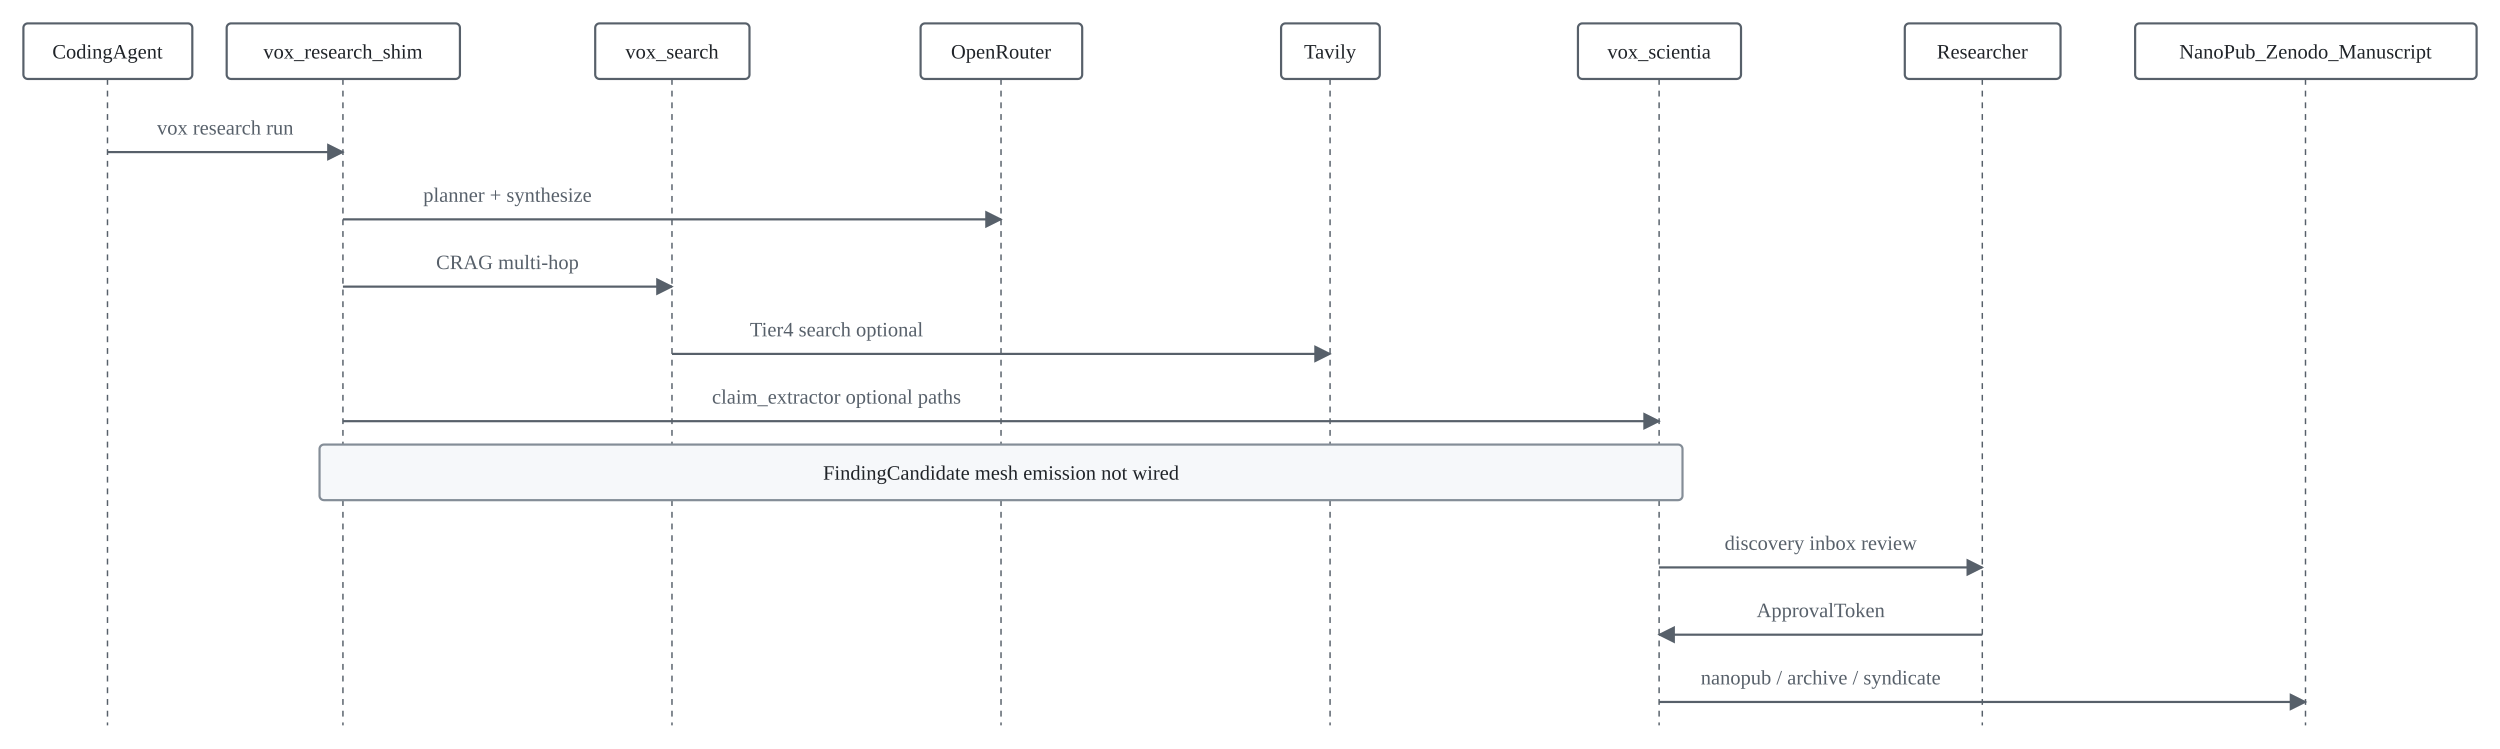
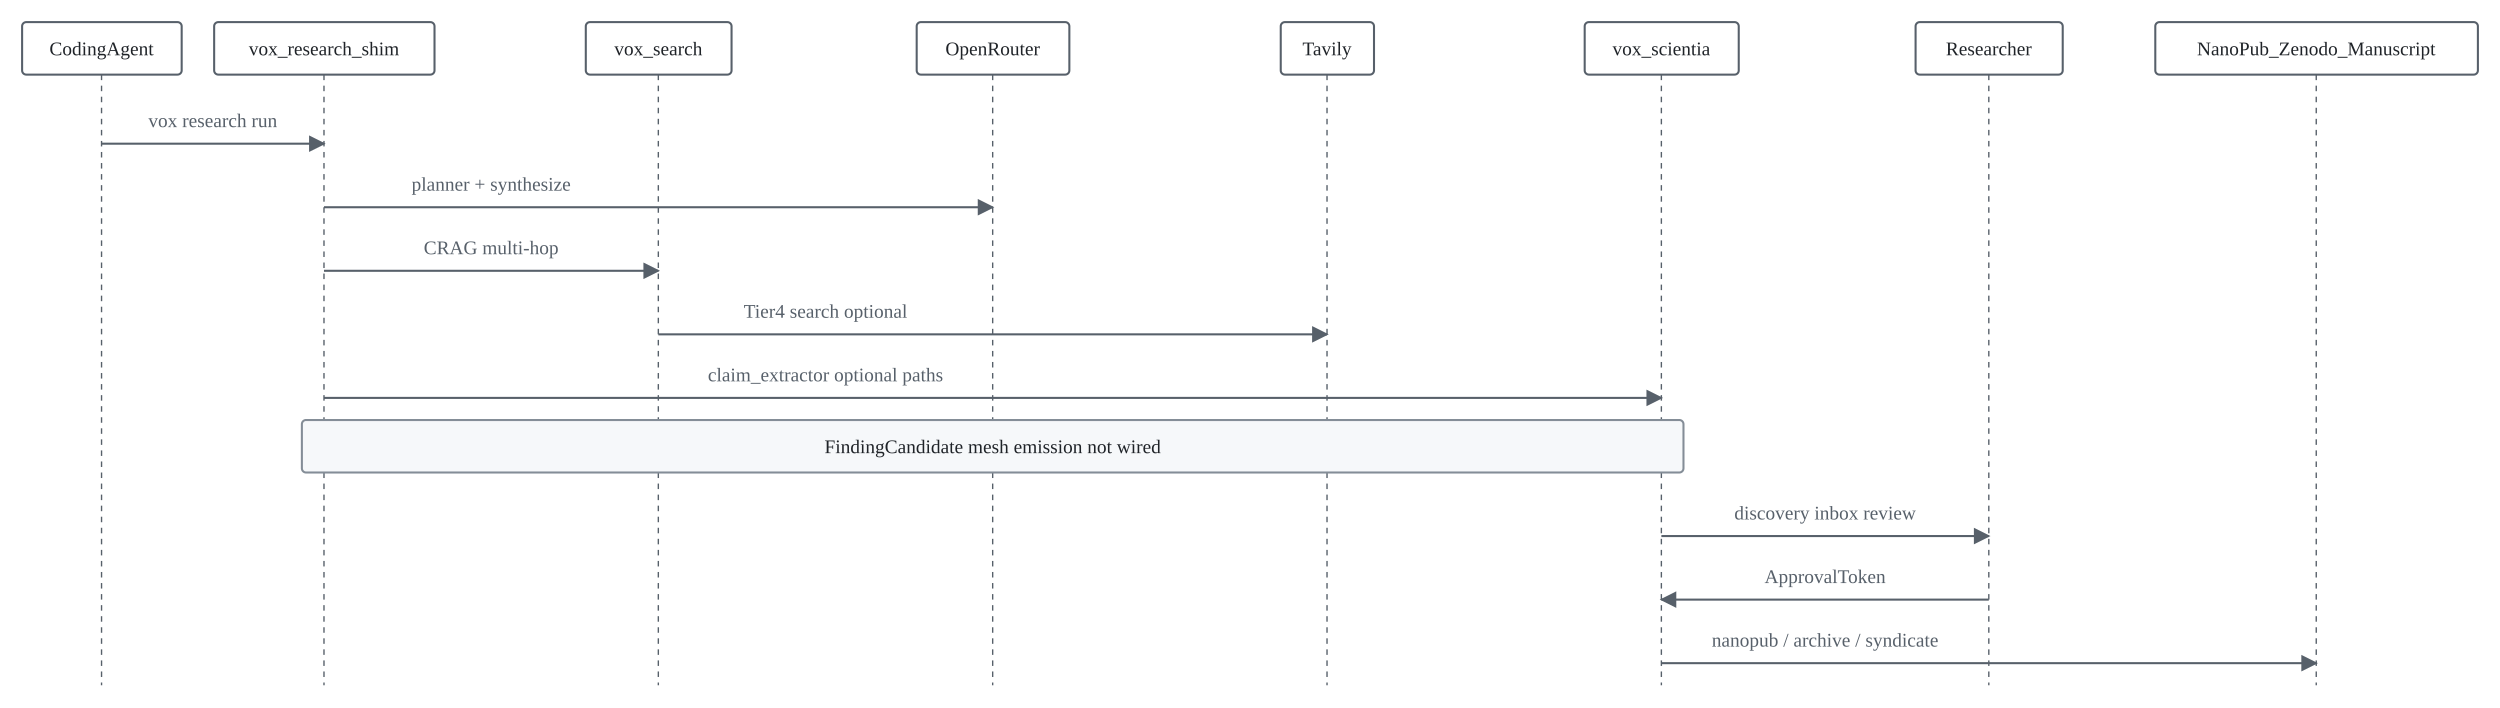
- <svg xmlns="http://www.w3.org/2000/svg" viewBox="0 0 1709.5 512" role="img" aria-labelledby="vd-seq-title vd-seq-desc" class="vd-diagram" style="font-family:var(--vd-font,system-ui,sans-serif);font-size:14px">
+ <svg xmlns="http://www.w3.org/2000/svg" viewBox="0 0 1809.5 512" role="img" aria-labelledby="vd-seq-title vd-seq-desc" class="vd-diagram" style="font-family:var(--vd-font,system-ui,sans-serif);font-size:14px">
  <defs>
    <marker id="vd-seq-arrow" viewBox="0 0 10 10" refX="9" refY="5" markerWidth="8" markerHeight="8" orient="auto">
      <path d="M0 0L10 5L0 10z" style="fill:var(--vd-edge,#57606a)" />
    </marker>
  </defs>
  <g class="vd-lifelines" style="fill:none;stroke:var(--vd-edge,#57606a);stroke-width:1;stroke-dasharray:4 4">
    <path class="vd-lifeline" d="M73.5 54L73.5 496" />
    <path class="vd-lifeline" d="M234.5 54L234.5 496" />
-     <path class="vd-lifeline" d="M459.5 54L459.5 496" />
-     <path class="vd-lifeline" d="M684.5 54L684.5 496" />
-     <path class="vd-lifeline" d="M909.5 54L909.5 496" />
-     <path class="vd-lifeline" d="M1134.5 54L1134.5 496" />
-     <path class="vd-lifeline" d="M1355.5 54L1355.5 496" />
-     <path class="vd-lifeline" d="M1576.5 54L1576.5 496" />
+     <path class="vd-lifeline" d="M476.5 54L476.5 496" />
+     <path class="vd-lifeline" d="M718.5 54L718.5 496" />
+     <path class="vd-lifeline" d="M960.5 54L960.5 496" />
+     <path class="vd-lifeline" d="M1202.5 54L1202.5 496" />
+     <path class="vd-lifeline" d="M1439.5 54L1439.5 496" />
+     <path class="vd-lifeline" d="M1676.5 54L1676.5 496" />
  </g>
  <g class="vd-nodes">
    <g class="vd-node">
      <rect class="vd-node-shape" x="16" y="16" width="115.5" height="38" rx="3" style="fill:var(--vd-node-fill,#fff);stroke:var(--vd-node-stroke,#57606a);stroke-width:1.5" />
      <text class="vd-label" x="73.5" y="40" text-anchor="middle" style="fill:var(--vd-text,#1f2328);stroke:none">
        <tspan x="73.5" dy="0">CodingAgent</tspan>
      </text>
    </g>
    <g class="vd-node">
      <rect class="vd-node-shape" x="155" y="16" width="159.5" height="38" rx="3" style="fill:var(--vd-node-fill,#fff);stroke:var(--vd-node-stroke,#57606a);stroke-width:1.5" />
      <text class="vd-label" x="234.5" y="40" text-anchor="middle" style="fill:var(--vd-text,#1f2328);stroke:none">
        <tspan x="234.5" dy="0">vox_research_shim</tspan>
      </text>
    </g>
    <g class="vd-node">
-       <rect class="vd-node-shape" x="407" y="16" width="105.5" height="38" rx="3" style="fill:var(--vd-node-fill,#fff);stroke:var(--vd-node-stroke,#57606a);stroke-width:1.5" />
-       <text class="vd-label" x="459.5" y="40" text-anchor="middle" style="fill:var(--vd-text,#1f2328);stroke:none">
-         <tspan x="459.5" dy="0">vox_search</tspan>
+       <rect class="vd-node-shape" x="424" y="16" width="105.5" height="38" rx="3" style="fill:var(--vd-node-fill,#fff);stroke:var(--vd-node-stroke,#57606a);stroke-width:1.5" />
+       <text class="vd-label" x="476.5" y="40" text-anchor="middle" style="fill:var(--vd-text,#1f2328);stroke:none">
+         <tspan x="476.5" dy="0">vox_search</tspan>
      </text>
    </g>
    <g class="vd-node">
-       <rect class="vd-node-shape" x="629.5" y="16" width="110.5" height="38" rx="3" style="fill:var(--vd-node-fill,#fff);stroke:var(--vd-node-stroke,#57606a);stroke-width:1.5" />
-       <text class="vd-label" x="684.5" y="40" text-anchor="middle" style="fill:var(--vd-text,#1f2328);stroke:none">
-         <tspan x="684.5" dy="0">OpenRouter</tspan>
+       <rect class="vd-node-shape" x="663.5" y="16" width="110.5" height="38" rx="3" style="fill:var(--vd-node-fill,#fff);stroke:var(--vd-node-stroke,#57606a);stroke-width:1.5" />
+       <text class="vd-label" x="718.5" y="40" text-anchor="middle" style="fill:var(--vd-text,#1f2328);stroke:none">
+         <tspan x="718.5" dy="0">OpenRouter</tspan>
      </text>
    </g>
    <g class="vd-node">
-       <rect class="vd-node-shape" x="876" y="16" width="67.5" height="38" rx="3" style="fill:var(--vd-node-fill,#fff);stroke:var(--vd-node-stroke,#57606a);stroke-width:1.5" />
-       <text class="vd-label" x="909.5" y="40" text-anchor="middle" style="fill:var(--vd-text,#1f2328);stroke:none">
-         <tspan x="909.5" dy="0">Tavily</tspan>
+       <rect class="vd-node-shape" x="927" y="16" width="67.5" height="38" rx="3" style="fill:var(--vd-node-fill,#fff);stroke:var(--vd-node-stroke,#57606a);stroke-width:1.5" />
+       <text class="vd-label" x="960.5" y="40" text-anchor="middle" style="fill:var(--vd-text,#1f2328);stroke:none">
+         <tspan x="960.5" dy="0">Tavily</tspan>
      </text>
    </g>
    <g class="vd-node">
-       <rect class="vd-node-shape" x="1079" y="16" width="111.5" height="38" rx="3" style="fill:var(--vd-node-fill,#fff);stroke:var(--vd-node-stroke,#57606a);stroke-width:1.5" />
-       <text class="vd-label" x="1134.5" y="40" text-anchor="middle" style="fill:var(--vd-text,#1f2328);stroke:none">
-         <tspan x="1134.5" dy="0">vox_scientia</tspan>
+       <rect class="vd-node-shape" x="1147" y="16" width="111.5" height="38" rx="3" style="fill:var(--vd-node-fill,#fff);stroke:var(--vd-node-stroke,#57606a);stroke-width:1.5" />
+       <text class="vd-label" x="1202.5" y="40" text-anchor="middle" style="fill:var(--vd-text,#1f2328);stroke:none">
+         <tspan x="1202.5" dy="0">vox_scientia</tspan>
      </text>
    </g>
    <g class="vd-node">
-       <rect class="vd-node-shape" x="1302.5" y="16" width="106.5" height="38" rx="3" style="fill:var(--vd-node-fill,#fff);stroke:var(--vd-node-stroke,#57606a);stroke-width:1.5" />
-       <text class="vd-label" x="1355.5" y="40" text-anchor="middle" style="fill:var(--vd-text,#1f2328);stroke:none">
-         <tspan x="1355.5" dy="0">Researcher</tspan>
+       <rect class="vd-node-shape" x="1386.5" y="16" width="106.5" height="38" rx="3" style="fill:var(--vd-node-fill,#fff);stroke:var(--vd-node-stroke,#57606a);stroke-width:1.5" />
+       <text class="vd-label" x="1439.5" y="40" text-anchor="middle" style="fill:var(--vd-text,#1f2328);stroke:none">
+         <tspan x="1439.5" dy="0">Researcher</tspan>
      </text>
    </g>
    <g class="vd-node">
-       <rect class="vd-node-shape" x="1460" y="16" width="233.5" height="38" rx="3" style="fill:var(--vd-node-fill,#fff);stroke:var(--vd-node-stroke,#57606a);stroke-width:1.5" />
-       <text class="vd-label" x="1576.5" y="40" text-anchor="middle" style="fill:var(--vd-text,#1f2328);stroke:none">
-         <tspan x="1576.5" dy="0">NanoPub_Zenodo_Manuscript</tspan>
+       <rect class="vd-node-shape" x="1560" y="16" width="233.5" height="38" rx="3" style="fill:var(--vd-node-fill,#fff);stroke:var(--vd-node-stroke,#57606a);stroke-width:1.5" />
+       <text class="vd-label" x="1676.5" y="40" text-anchor="middle" style="fill:var(--vd-text,#1f2328);stroke:none">
+         <tspan x="1676.5" dy="0">NanoPub_Zenodo_Manuscript</tspan>
      </text>
    </g>
  </g>
  <g class="vd-notes">
-     <rect class="vd-note" x="218.5" y="304" width="932" height="38" rx="3" style="fill:var(--vd-container-fill,#f6f8fa);stroke:var(--vd-container-stroke,#848d97);stroke-width:1.5" />
-     <text class="vd-note-label" x="684.5" y="328" text-anchor="middle" style="fill:var(--vd-text,#1f2328);stroke:none">
-       <tspan x="684.5" dy="0">FindingCandidate mesh emission not wired</tspan>
+     <rect class="vd-note" x="218.5" y="304" width="1000" height="38" rx="3" style="fill:var(--vd-container-fill,#f6f8fa);stroke:var(--vd-container-stroke,#848d97);stroke-width:1.5" />
+     <text class="vd-note-label" x="718.5" y="328" text-anchor="middle" style="fill:var(--vd-text,#1f2328);stroke:none">
+       <tspan x="718.5" dy="0">FindingCandidate mesh emission not wired</tspan>
    </text>
  </g>
  <g class="vd-edges" style="fill:none;stroke:var(--vd-edge,#57606a);stroke-width:1.5">
    <path class="vd-edge" d="M73.5 104L234.5 104" marker-end="url(#vd-seq-arrow)" />
-     <path class="vd-edge" d="M234.5 150L684.5 150" marker-end="url(#vd-seq-arrow)" />
-     <path class="vd-edge" d="M234.5 196L459.5 196" marker-end="url(#vd-seq-arrow)" />
-     <path class="vd-edge" d="M459.5 242L909.5 242" marker-end="url(#vd-seq-arrow)" />
-     <path class="vd-edge" d="M234.5 288L1134.5 288" marker-end="url(#vd-seq-arrow)" />
-     <path class="vd-edge" d="M1134.5 388L1355.5 388" marker-end="url(#vd-seq-arrow)" />
-     <path class="vd-edge" d="M1355.5 434L1134.5 434" marker-end="url(#vd-seq-arrow)" />
-     <path class="vd-edge" d="M1134.5 480L1576.5 480" marker-end="url(#vd-seq-arrow)" />
+     <path class="vd-edge" d="M234.5 150L718.5 150" marker-end="url(#vd-seq-arrow)" />
+     <path class="vd-edge" d="M234.5 196L476.5 196" marker-end="url(#vd-seq-arrow)" />
+     <path class="vd-edge" d="M476.5 242L960.5 242" marker-end="url(#vd-seq-arrow)" />
+     <path class="vd-edge" d="M234.5 288L1202.5 288" marker-end="url(#vd-seq-arrow)" />
+     <path class="vd-edge" d="M1202.5 388L1439.5 388" marker-end="url(#vd-seq-arrow)" />
+     <path class="vd-edge" d="M1439.5 434L1202.5 434" marker-end="url(#vd-seq-arrow)" />
+     <path class="vd-edge" d="M1202.5 480L1676.5 480" marker-end="url(#vd-seq-arrow)" />
  </g>
  <g class="vd-edge-labels">
-     <rect class="vd-edge-label-bg" x="93.5" y="74" width="121" height="26" style="fill:var(--vd-bg,#fff);stroke:none" />
+     <rect class="vd-edge-label-bg" x="90.5" y="74" width="127" height="26" style="fill:var(--vd-bg,#fff);stroke:none" />
    <text class="vd-edge-label" x="154" y="92" text-anchor="middle" style="fill:var(--vd-muted,#57606a);stroke:none">
      <tspan x="154" dy="0">vox research run</tspan>
    </text>
-     <rect class="vd-edge-label-bg" x="273.5" y="120" width="147.5" height="26" style="fill:var(--vd-bg,#fff);stroke:none" />
-     <text class="vd-edge-label" x="347" y="138" text-anchor="middle" style="fill:var(--vd-muted,#57606a);stroke:none">
-       <tspan x="347" dy="0">planner + synthesize</tspan>
+     <rect class="vd-edge-label-bg" x="277.5" y="120" width="156.5" height="26" style="fill:var(--vd-bg,#fff);stroke:none" />
+     <text class="vd-edge-label" x="355.5" y="138" text-anchor="middle" style="fill:var(--vd-muted,#57606a);stroke:none">
+       <tspan x="355.5" dy="0">planner + synthesize</tspan>
    </text>
-     <rect class="vd-edge-label-bg" x="288" y="166" width="118.5" height="26" style="fill:var(--vd-bg,#fff);stroke:none" />
-     <text class="vd-edge-label" x="347" y="184" text-anchor="middle" style="fill:var(--vd-muted,#57606a);stroke:none">
-       <tspan x="347" dy="0">CRAG multi-hop</tspan>
+     <rect class="vd-edge-label-bg" x="293.5" y="166" width="124.5" height="26" style="fill:var(--vd-bg,#fff);stroke:none" />
+     <text class="vd-edge-label" x="355.5" y="184" text-anchor="middle" style="fill:var(--vd-muted,#57606a);stroke:none">
+       <tspan x="355.5" dy="0">CRAG multi-hop</tspan>
    </text>
-     <rect class="vd-edge-label-bg" x="497.5" y="212" width="149.5" height="26" style="fill:var(--vd-bg,#fff);stroke:none" />
-     <text class="vd-edge-label" x="572" y="230" text-anchor="middle" style="fill:var(--vd-muted,#57606a);stroke:none">
-       <tspan x="572" dy="0">Tier4 search optional</tspan>
+     <rect class="vd-edge-label-bg" x="518.5" y="212" width="158.5" height="26" style="fill:var(--vd-bg,#fff);stroke:none" />
+     <text class="vd-edge-label" x="597.5" y="230" text-anchor="middle" style="fill:var(--vd-muted,#57606a);stroke:none">
+       <tspan x="597.5" dy="0">Tier4 search optional</tspan>
    </text>
-     <rect class="vd-edge-label-bg" x="467.5" y="258" width="209" height="26" style="fill:var(--vd-bg,#fff);stroke:none" />
-     <text class="vd-edge-label" x="572" y="276" text-anchor="middle" style="fill:var(--vd-muted,#57606a);stroke:none">
-       <tspan x="572" dy="0">claim_extractor optional paths</tspan>
+     <rect class="vd-edge-label-bg" x="484.5" y="258" width="226" height="26" style="fill:var(--vd-bg,#fff);stroke:none" />
+     <text class="vd-edge-label" x="597.5" y="276" text-anchor="middle" style="fill:var(--vd-muted,#57606a);stroke:none">
+       <tspan x="597.5" dy="0">claim_extractor optional paths</tspan>
    </text>
-     <rect class="vd-edge-label-bg" x="1165" y="358" width="160.5" height="26" style="fill:var(--vd-bg,#fff);stroke:none" />
-     <text class="vd-edge-label" x="1245" y="376" text-anchor="middle" style="fill:var(--vd-muted,#57606a);stroke:none">
-       <tspan x="1245" dy="0">discovery inbox review</tspan>
+     <rect class="vd-edge-label-bg" x="1235.5" y="358" width="171.5" height="26" style="fill:var(--vd-bg,#fff);stroke:none" />
+     <text class="vd-edge-label" x="1321" y="376" text-anchor="middle" style="fill:var(--vd-muted,#57606a);stroke:none">
+       <tspan x="1321" dy="0">discovery inbox review</tspan>
    </text>
-     <rect class="vd-edge-label-bg" x="1190" y="404" width="110" height="26" style="fill:var(--vd-bg,#fff);stroke:none" />
-     <text class="vd-edge-label" x="1245" y="422" text-anchor="middle" style="fill:var(--vd-muted,#57606a);stroke:none">
-       <tspan x="1245" dy="0">ApprovalToken</tspan>
+     <rect class="vd-edge-label-bg" x="1263.5" y="404" width="115" height="26" style="fill:var(--vd-bg,#fff);stroke:none" />
+     <text class="vd-edge-label" x="1321" y="422" text-anchor="middle" style="fill:var(--vd-muted,#57606a);stroke:none">
+       <tspan x="1321" dy="0">ApprovalToken</tspan>
    </text>
-     <rect class="vd-edge-label-bg" x="1142.5" y="450" width="205" height="26" style="fill:var(--vd-bg,#fff);stroke:none" />
-     <text class="vd-edge-label" x="1245" y="468" text-anchor="middle" style="fill:var(--vd-muted,#57606a);stroke:none">
-       <tspan x="1245" dy="0">nanopub / archive / syndicate</tspan>
+     <rect class="vd-edge-label-bg" x="1210.5" y="450" width="221" height="26" style="fill:var(--vd-bg,#fff);stroke:none" />
+     <text class="vd-edge-label" x="1321" y="468" text-anchor="middle" style="fill:var(--vd-muted,#57606a);stroke:none">
+       <tspan x="1321" dy="0">nanopub / archive / syndicate</tspan>
    </text>
  </g>
</svg>
